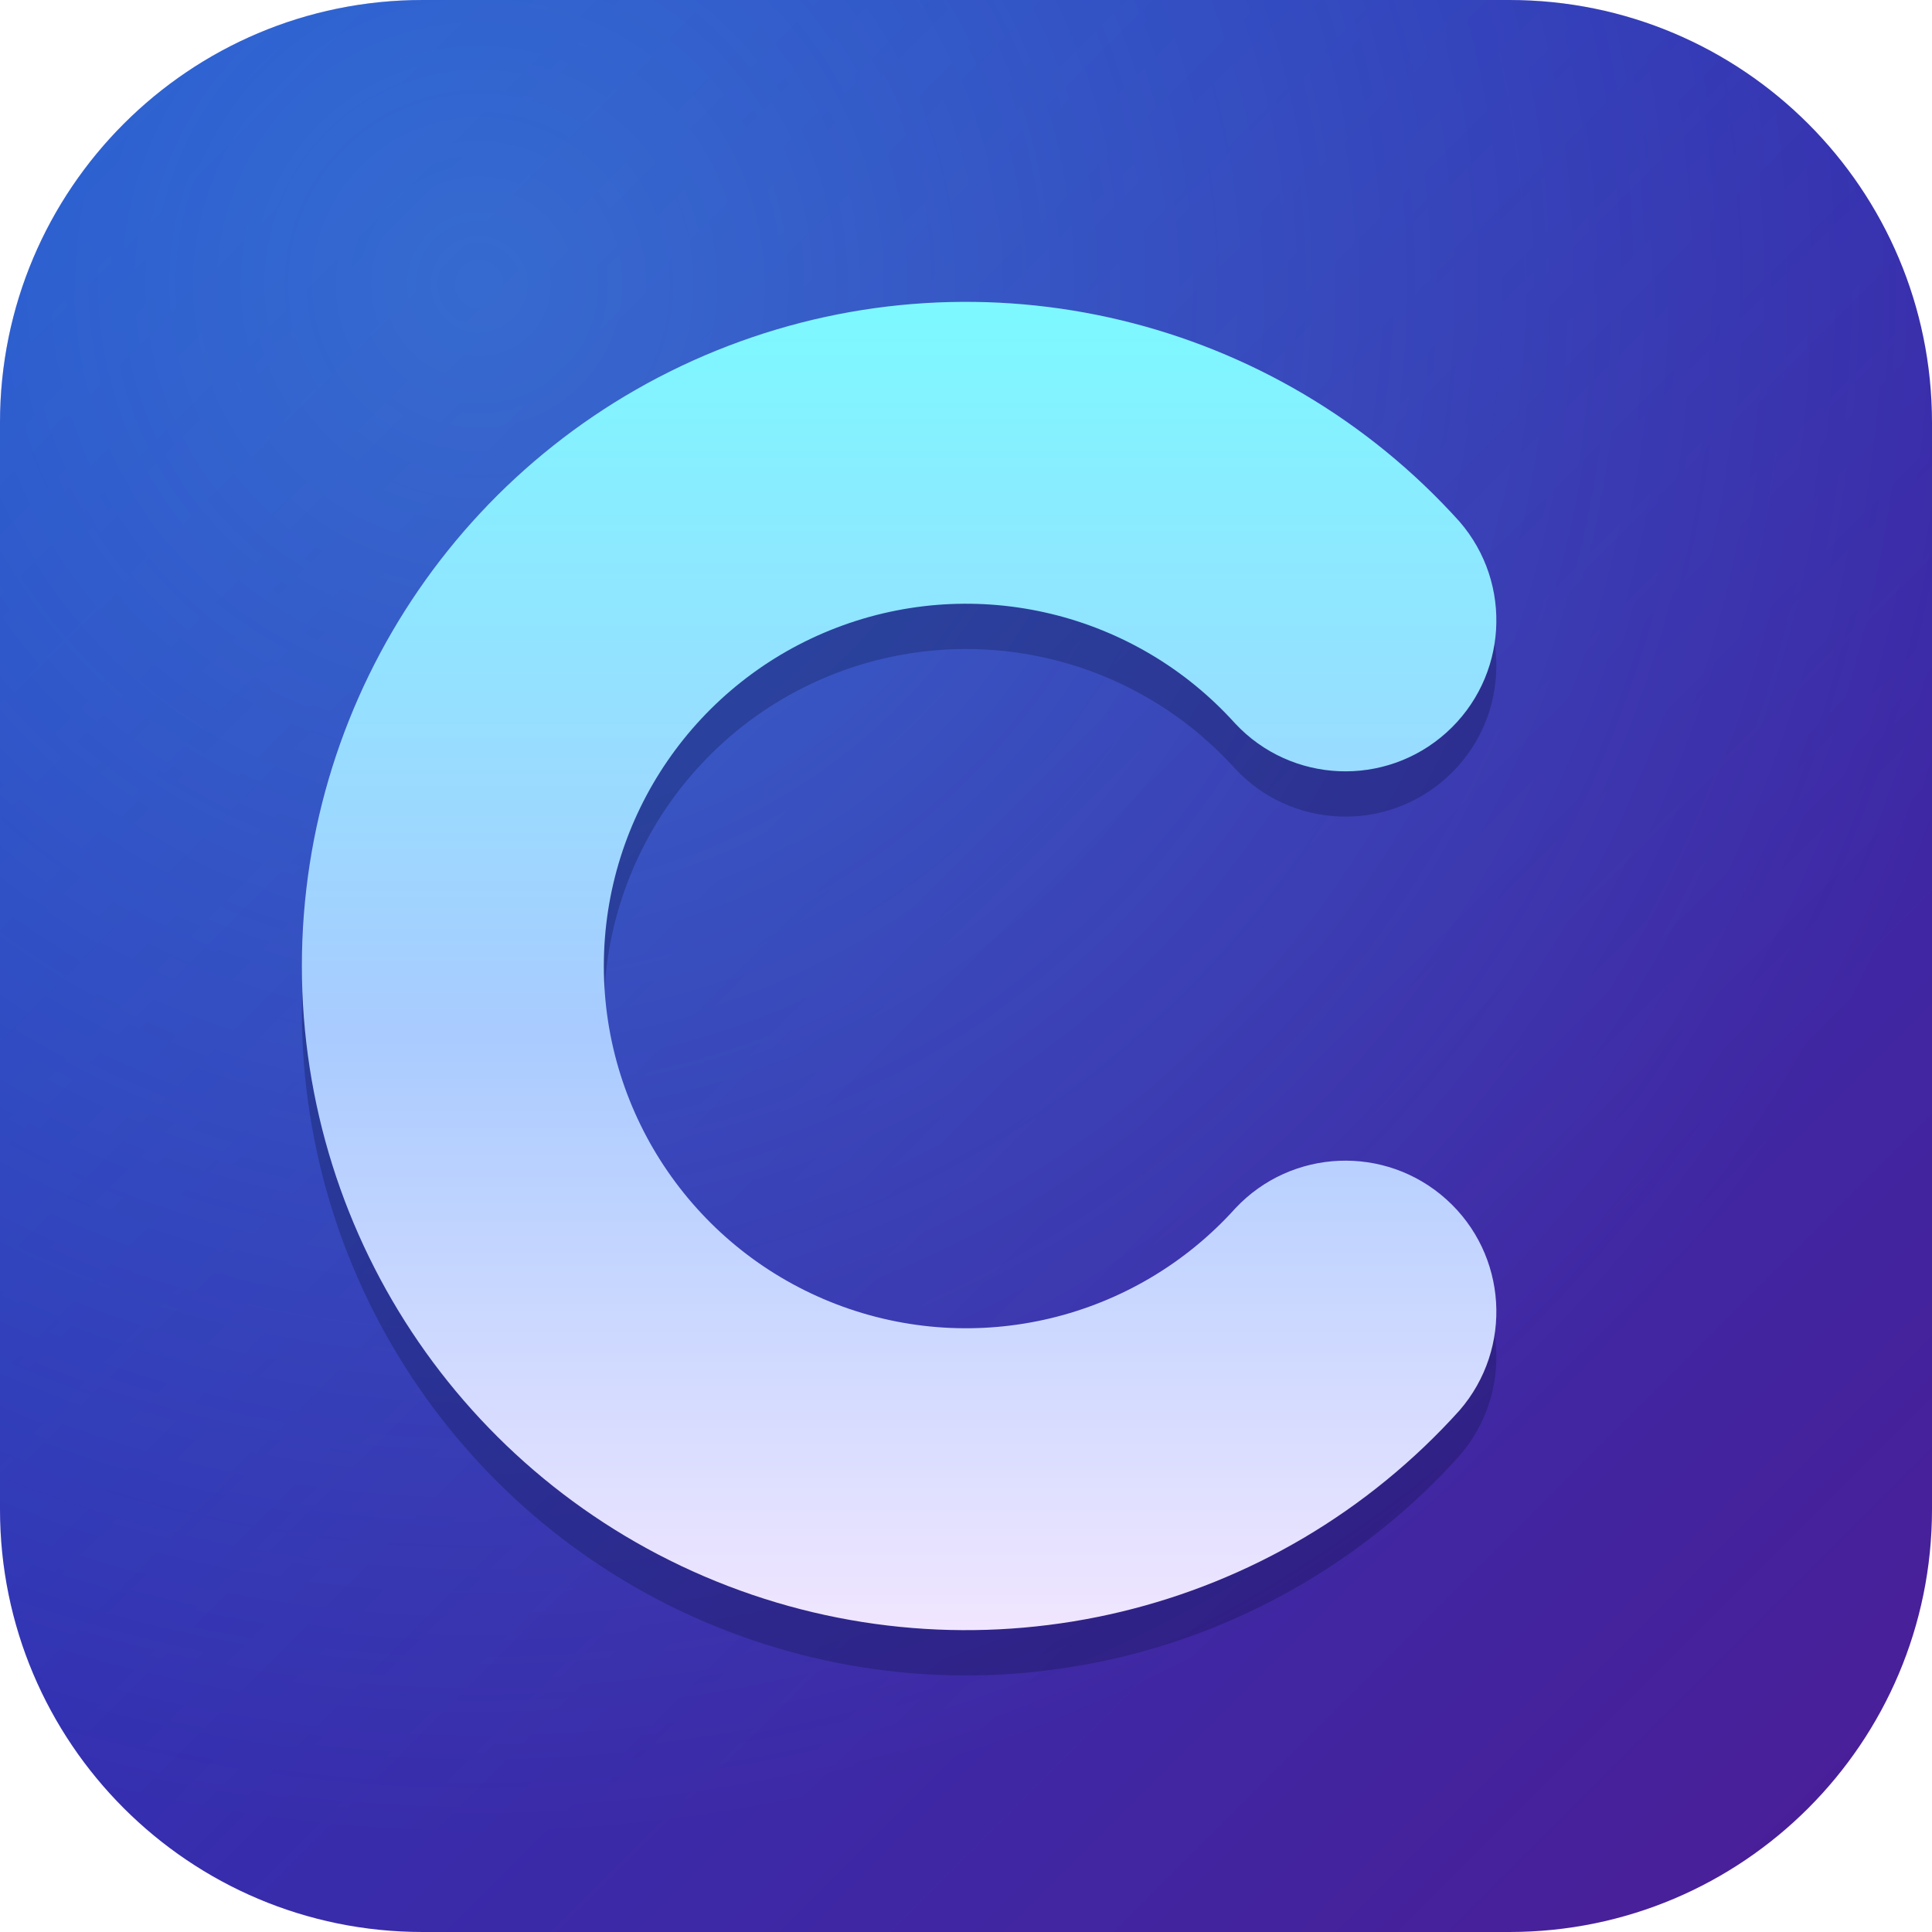
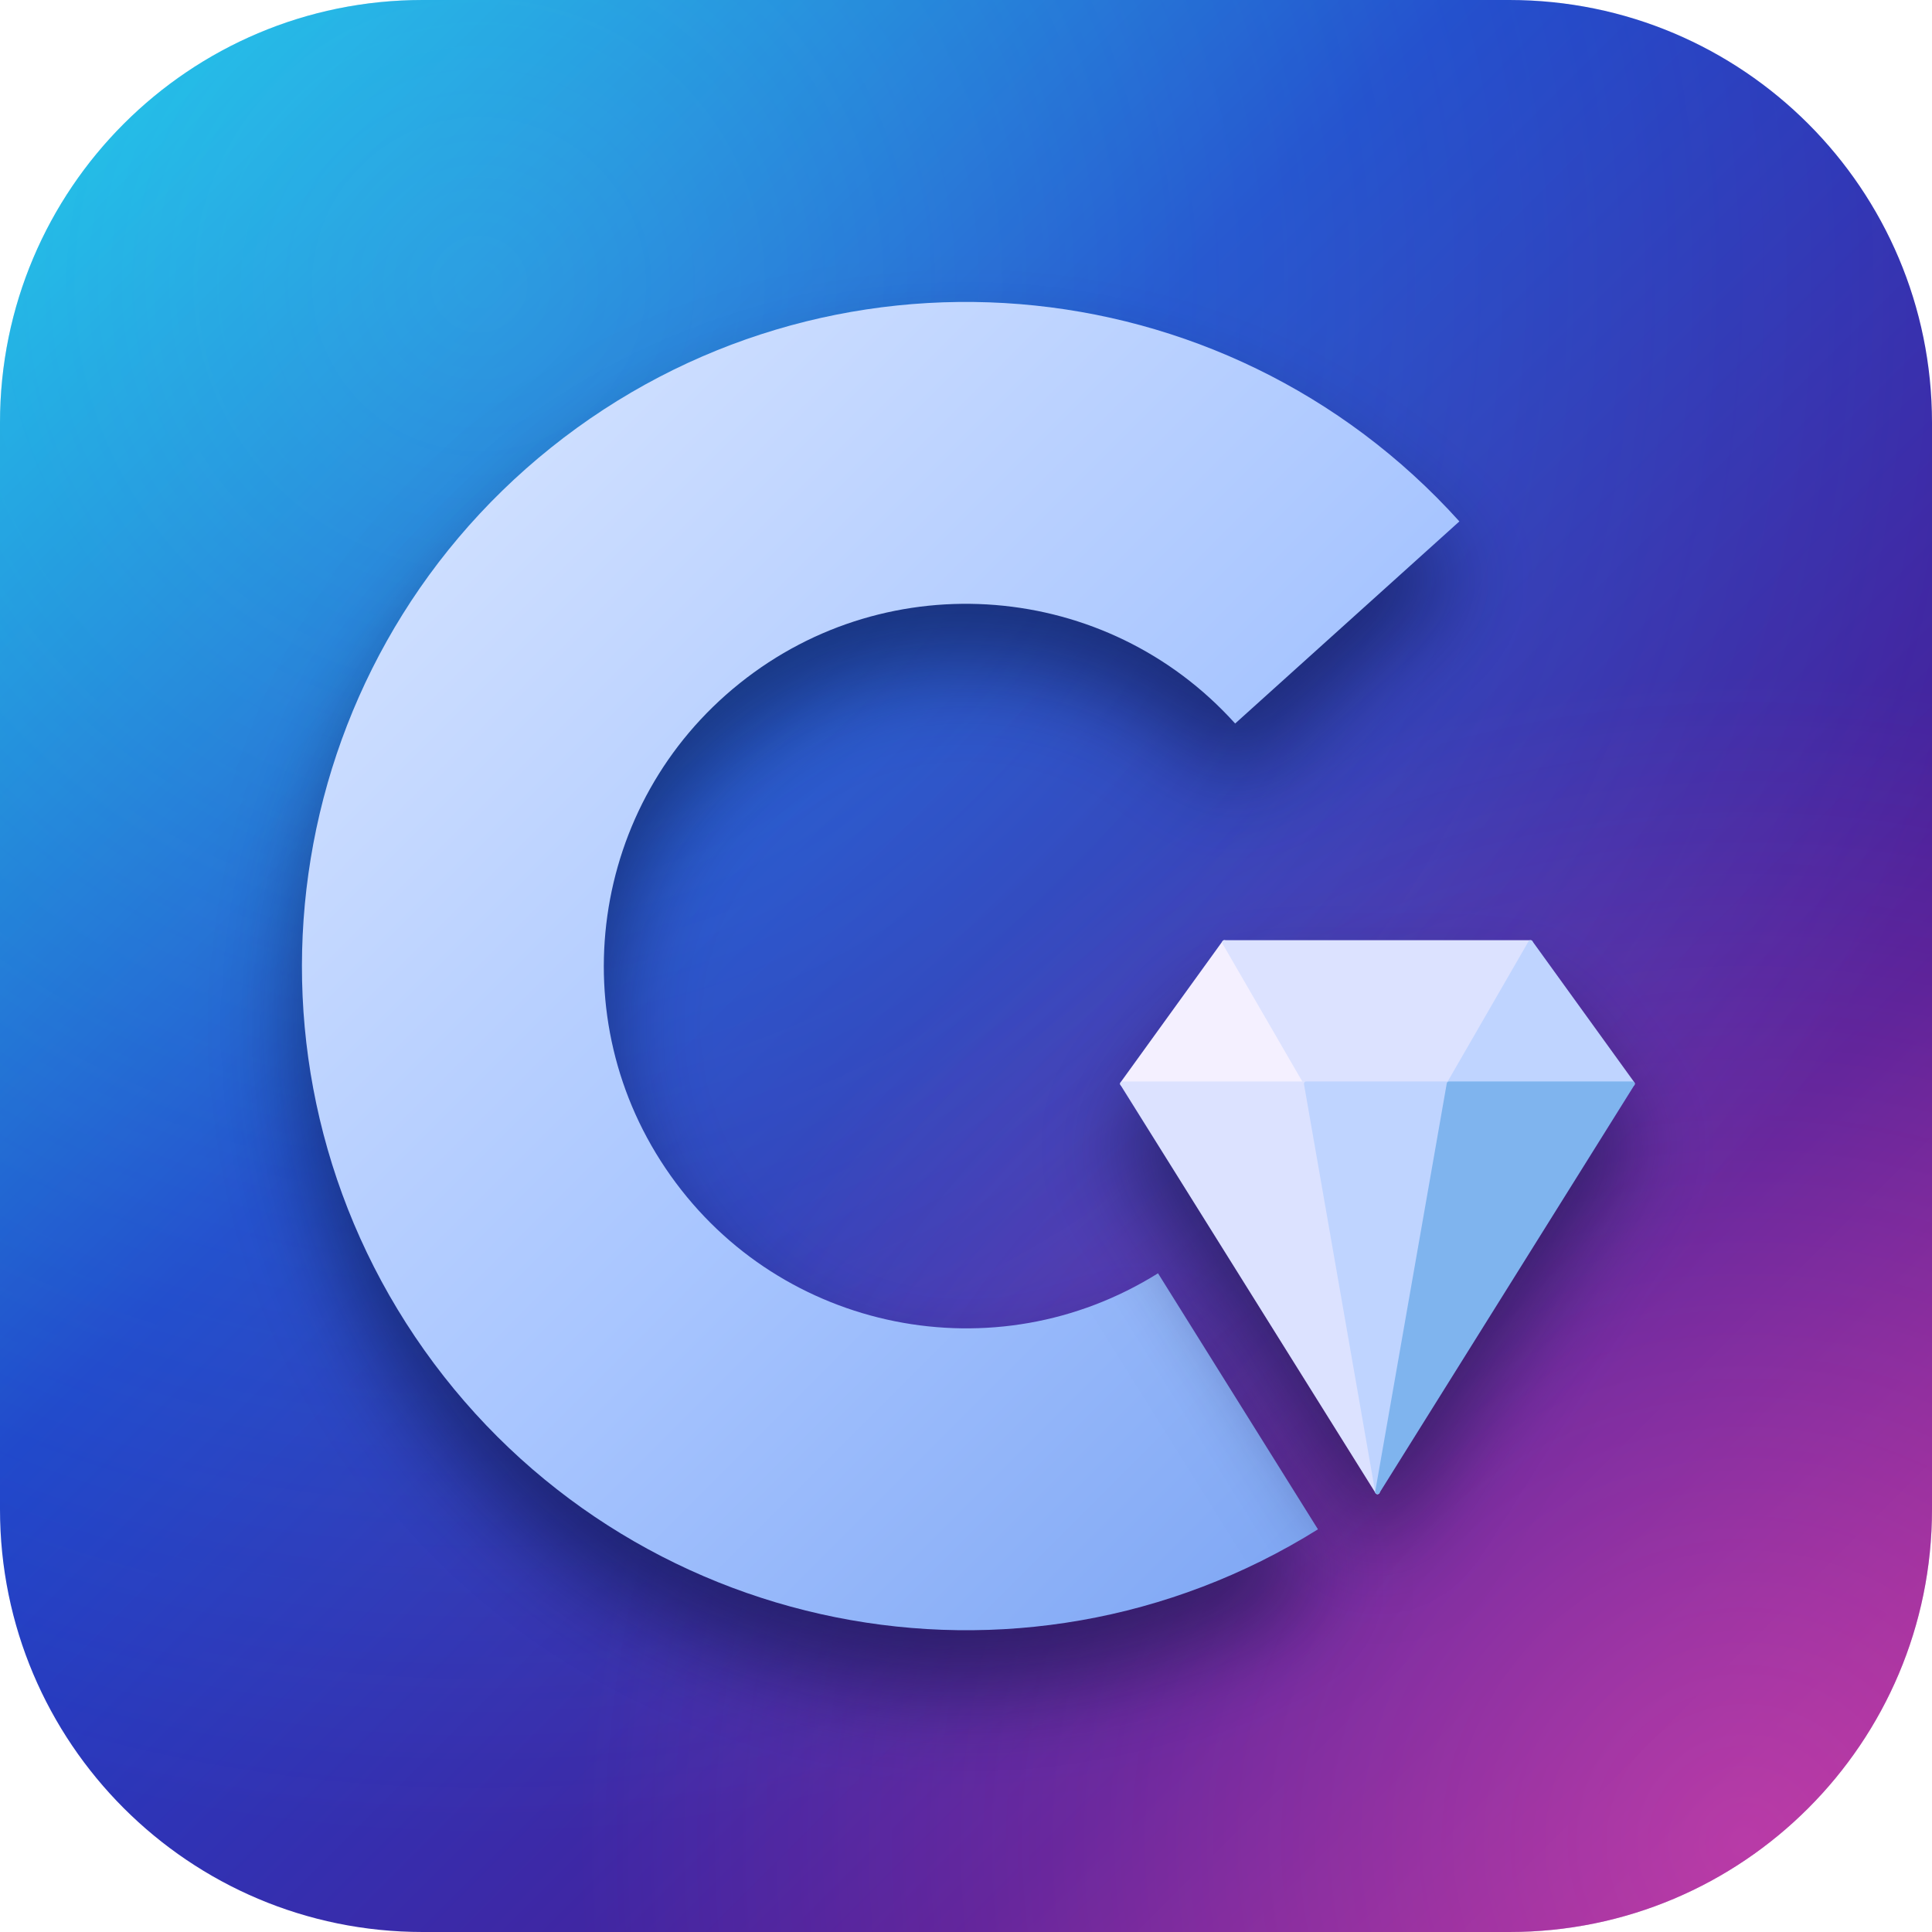
<svg xmlns="http://www.w3.org/2000/svg" viewBox="0 0 64 64" width="64" height="64">
  <defs>
    <linearGradient id="tile" x1="0" y1="0" x2="1" y2="1">
-       <stop offset="0" stop-color="#1E40C8" />
-       <stop offset="1" stop-color="#4C1D95" />
+       <stop offset="0" stop-color="#14C8E6" />
+       <stop offset="0.38" stop-color="#1E40C8" />
+       <stop offset="0.75" stop-color="#4C1D95" />
+       <stop offset="1" stop-color="#A3268F" />
    </linearGradient>
    <radialGradient id="light" cx="0.25" cy="0.15" r="0.8">
      <stop offset="0" stop-color="#5EEAFF" stop-opacity="0.28" />
      <stop offset="1" stop-color="#5EEAFF" stop-opacity="0" />
    </radialGradient>
-     <linearGradient id="c" x1="0" y1="0" x2="0" y2="1">
-       <stop offset="0" stop-color="#7DF9FF" />
-       <stop offset="0.55" stop-color="#A9CBFF" />
-       <stop offset="1" stop-color="#F1E6FF" />
+     <radialGradient id="warm" cx="0.9" cy="0.95" r="0.6">
+       <stop offset="0" stop-color="#FF5FC8" stop-opacity="0.4" />
+       <stop offset="1" stop-color="#FF5FC8" stop-opacity="0" />
+     </radialGradient>
+     <linearGradient id="ink" gradientUnits="userSpaceOnUse" x1="10" y1="10" x2="54" y2="54">
+       <stop offset="0" stop-color="#DCE8FF" />
+       <stop offset="0.5" stop-color="#A9C6FF" />
+       <stop offset="1" stop-color="#6F9BF0" />
    </linearGradient>
+     <filter id="drop" filterUnits="userSpaceOnUse" x="-10" y="-10" width="84" height="84" color-interpolation-filters="sRGB">
+       <feGaussianBlur in="SourceAlpha" stdDeviation="1.5" />
+       <feOffset dy="2" result="blur" />
+       <feFlood flood-color="#0A0F3A" flood-opacity="0.55" />
+       <feComposite in2="blur" operator="in" />
+       <feMerge>
+         <feMergeNode />
+         <feMergeNode in="SourceGraphic" />
+       </feMerge>
+     </filter>
  </defs>
-   <rect x="0" y="0" width="64" height="64" rx="14" fill="url(#tile)" />
-   <rect x="0" y="0" width="64" height="64" rx="14" fill="url(#light)" />
-   <path d="M 48.35 18.78 A 22 22 0 1 0 48.35 48.22 A 5 5 0 0 0 40.92 41.53 A 12 12 0 1 1 40.92 25.47 A 5 5 0 0 0 48.35 18.78 Z" fill="#0A0F3A" fill-opacity="0.28" />
-   <path d="M 48.35 17.28 A 22 22 0 1 0 48.35 46.72 A 5 5 0 0 0 40.92 40.03 A 12 12 0 1 1 40.92 23.97 A 5 5 0 0 0 48.35 17.28 Z" fill="url(#c)" />
+   <rect width="64" height="64" rx="14" fill="url(#tile)" />
+   <rect width="64" height="64" rx="14" fill="url(#light)" />
+   <rect width="64" height="64" rx="14" fill="url(#warm)" />
+   <path d="M 44.63 20.62 A 17 17 0 1 0 41.01 46.42" fill="none" stroke="url(#ink)" stroke-width="10" stroke-linecap="butt" stroke-linejoin="round" filter="url(#drop)" />
+   <g filter="url(#drop)">
+     <polygon points="40.56,31.22 43.27,35.9 37.18,35.9" fill="#F4F0FF" stroke="#F4F0FF" stroke-width="0.15" stroke-linejoin="round" />
+     <polygon points="40.56,31.22 50.7,31.22 48,35.9 43.27,35.9" fill="#DCE2FF" stroke="#DCE2FF" stroke-width="0.15" stroke-linejoin="round" />
+     <polygon points="50.7,31.22 54.08,35.9 48,35.9" fill="#BFD4FF" stroke="#BFD4FF" stroke-width="0.15" stroke-linejoin="round" />
+     <polygon points="37.18,35.9 43.27,35.9 45.63,49.42" fill="#DCE2FF" stroke="#DCE2FF" stroke-width="0.15" stroke-linejoin="round" />
+     <polygon points="43.27,35.9 48,35.9 45.63,49.42" fill="#BFD4FF" stroke="#BFD4FF" stroke-width="0.15" stroke-linejoin="round" />
+     <polygon points="48,35.9 54.08,35.9 45.63,49.42" fill="#7FB4EE" stroke="#7FB4EE" stroke-width="0.15" stroke-linejoin="round" />
+   </g>
</svg>
